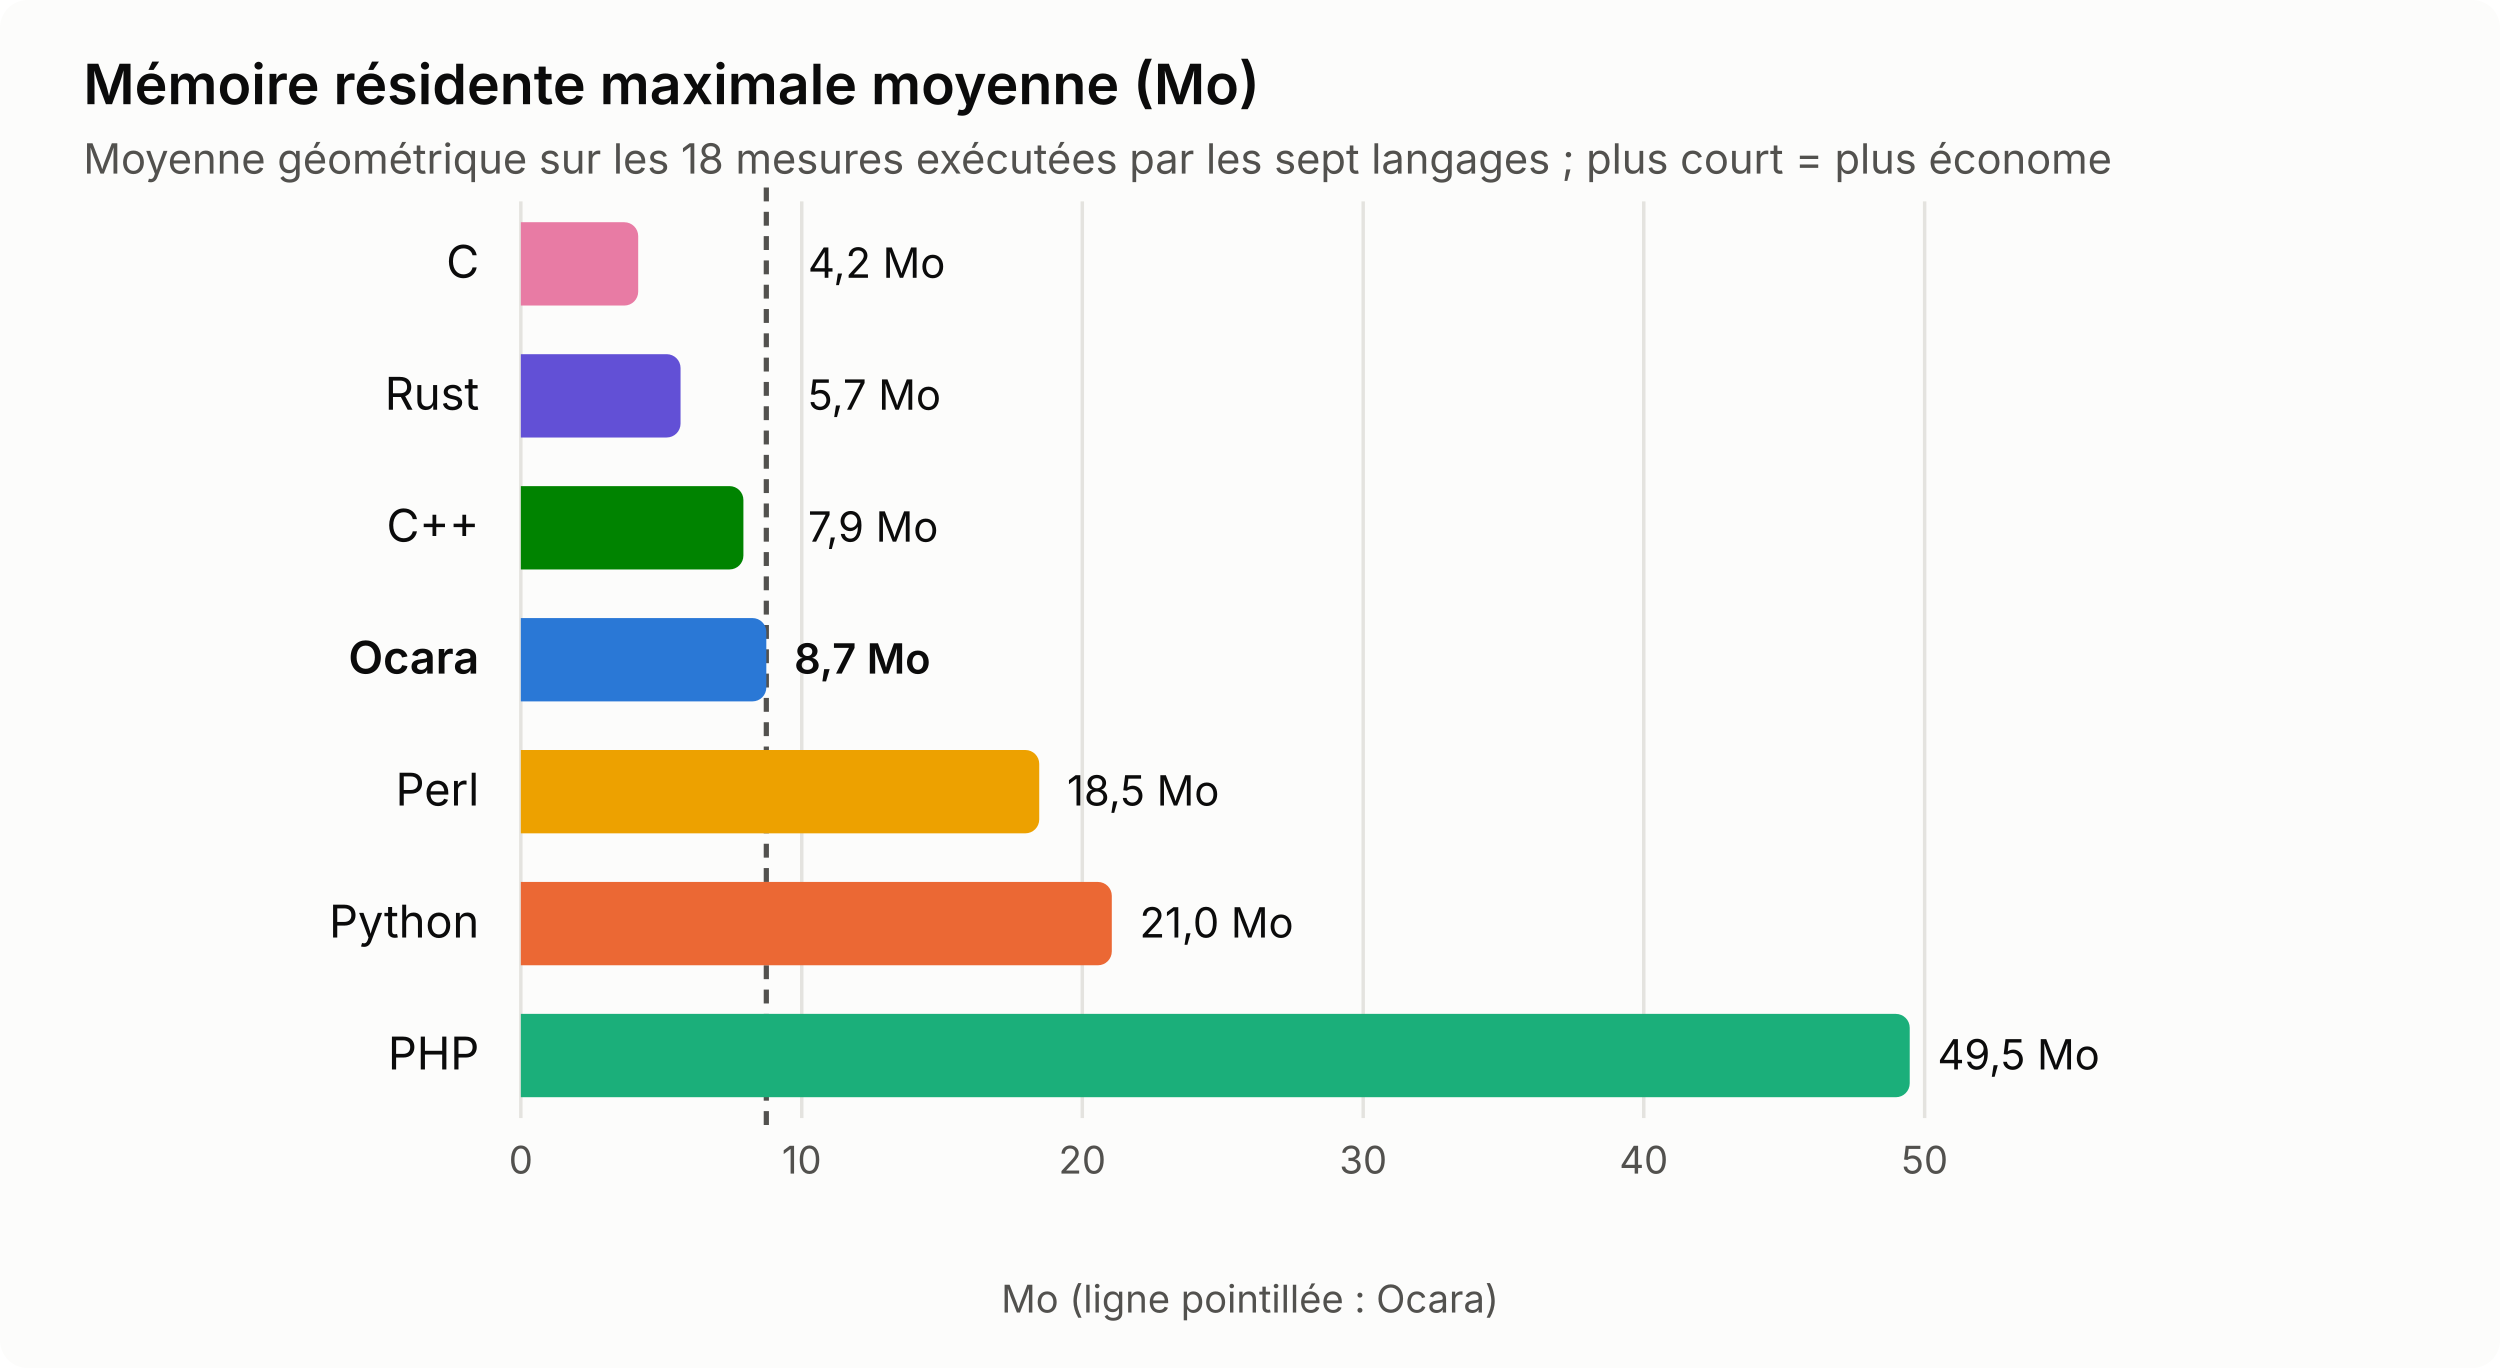
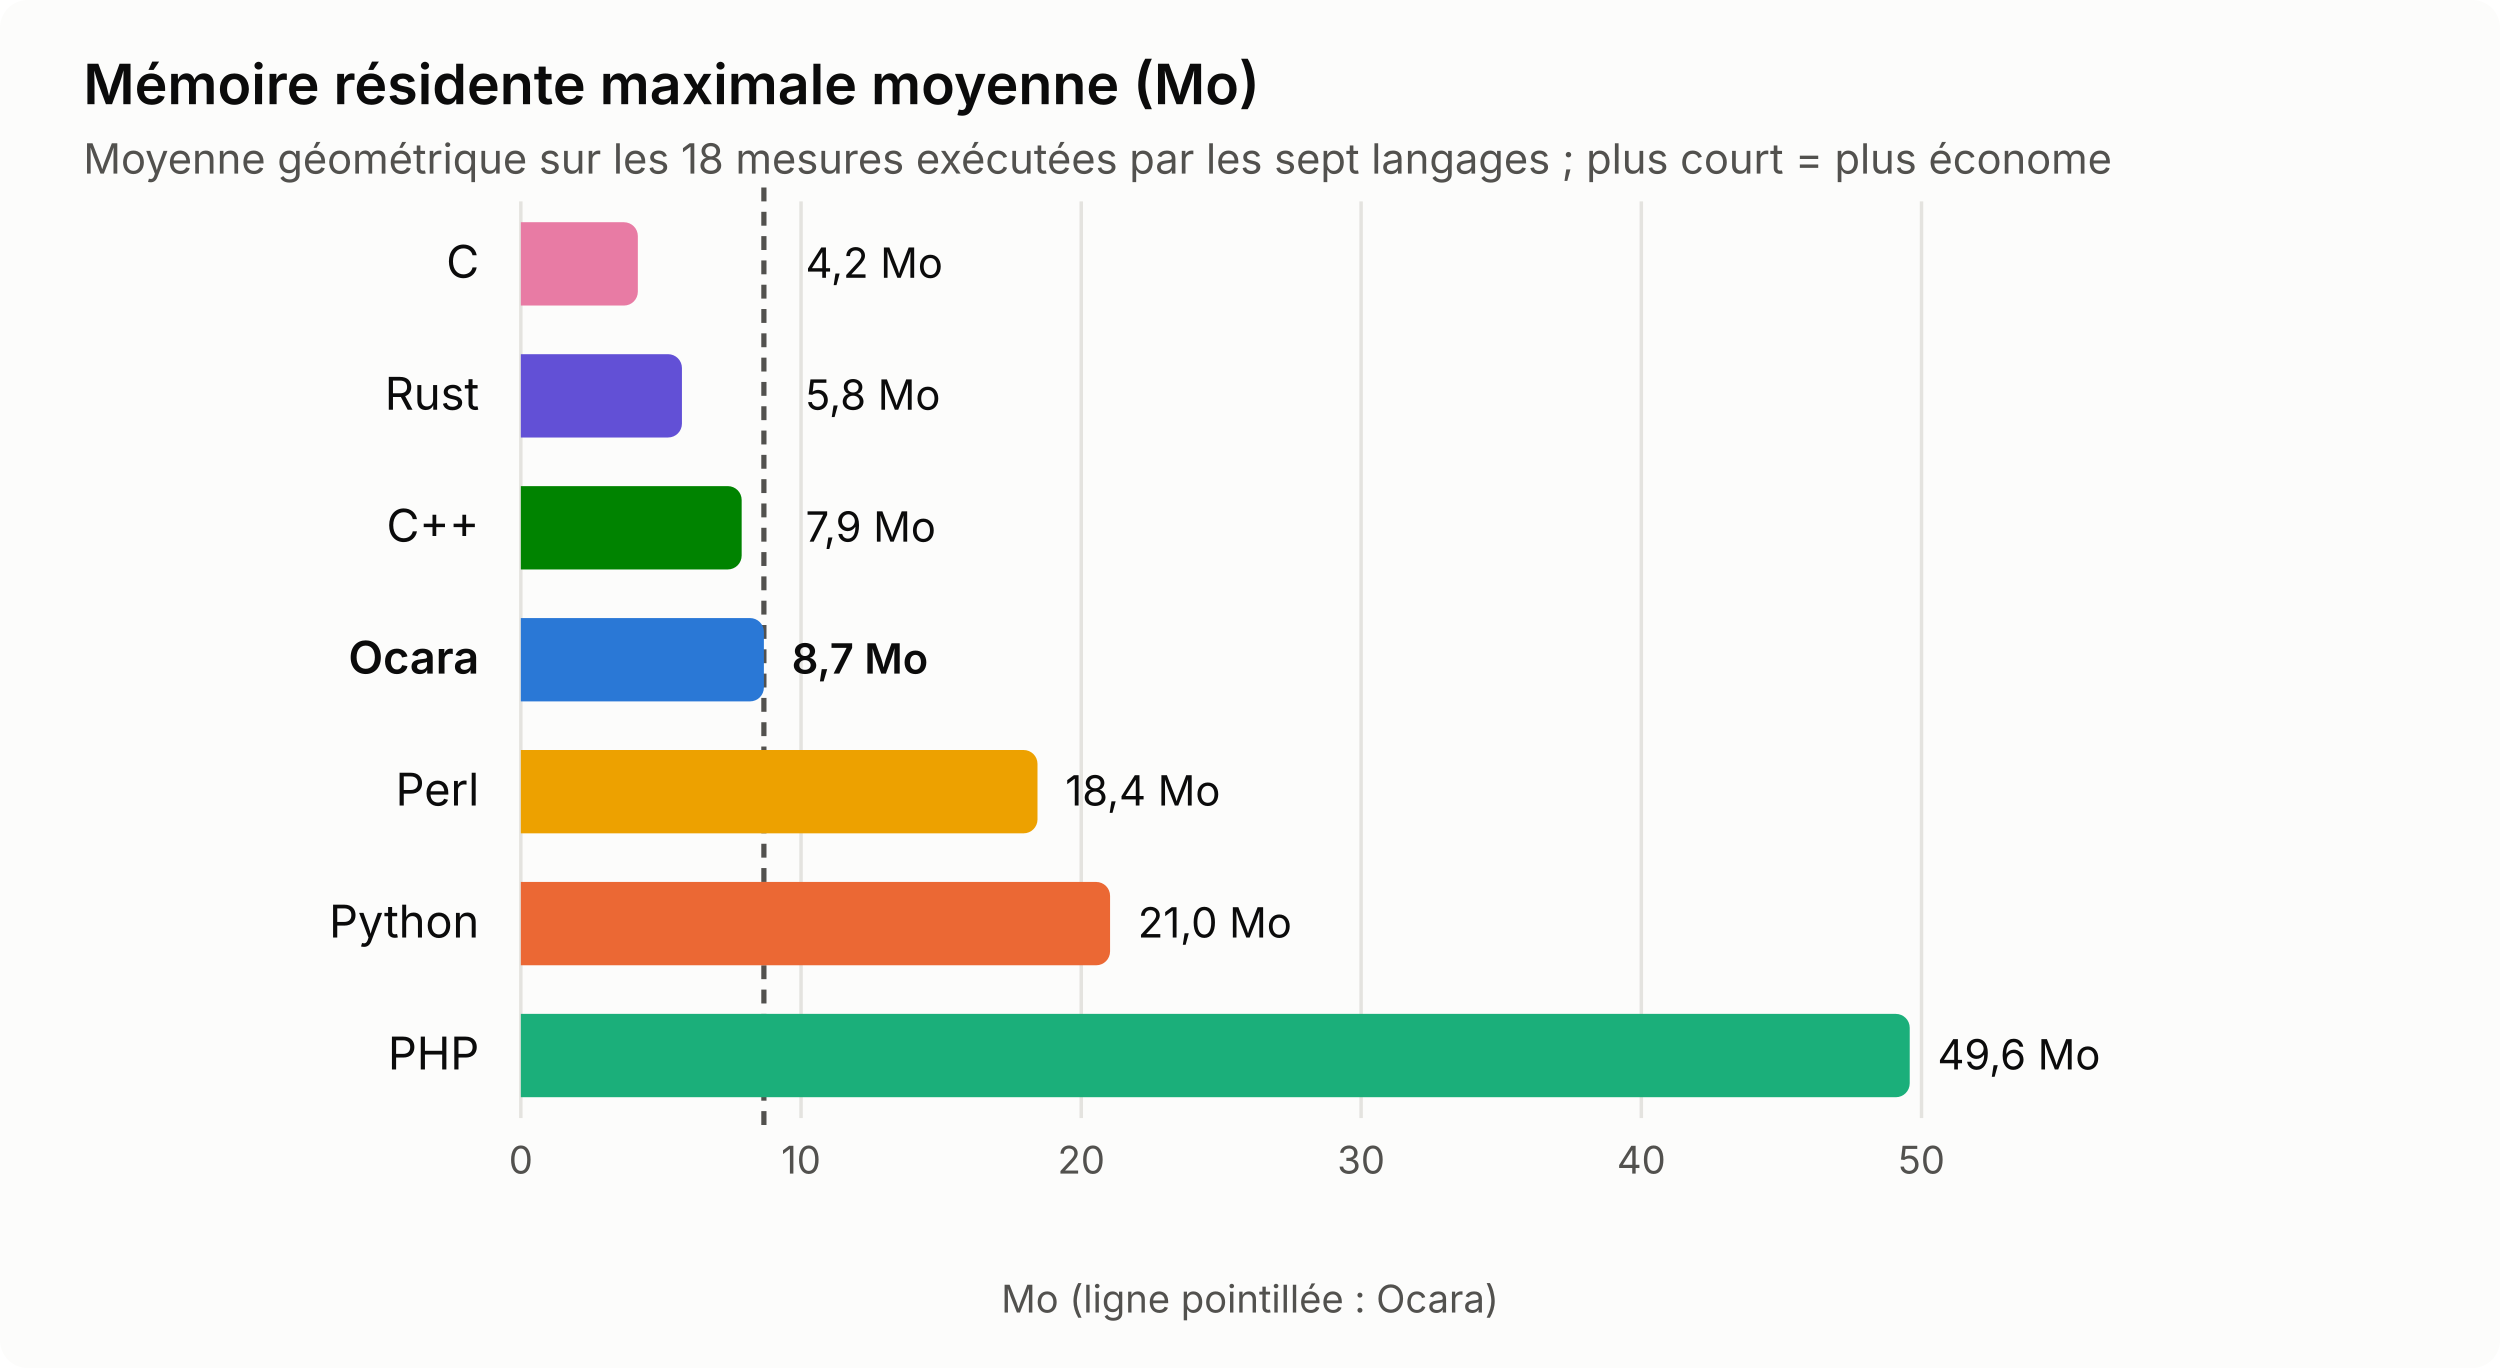
<svg xmlns="http://www.w3.org/2000/svg" viewBox="0 0 720 394" width="720" height="394" role="img" aria-labelledby="t d">
  <style>svg { font-family: system-ui, -apple-system, 'Segoe UI', sans-serif; } .surface { fill: #fcfcfb; } .ink { fill: #0b0b0b; } .ink2 { fill: #52514e; } .grid { stroke: #e4e3df; } .ref { stroke: #52514e; } .s0 { fill: #2a78d6; } .s1 { fill: #eb6834; } .s2 { fill: #1baf7a; } .s3 { fill: #eda100; } .s4 { fill: #e87ba4; } .s5 { fill: #008300; } .s6 { fill: #6250d6; } @media (prefers-color-scheme: dark) { .surface { fill: #1a1a19; } .ink { fill: #f0efec; } .ink2 { fill: #c3c2b7; } .grid { stroke: #3a3936; } .ref { stroke: #c3c2b7; } .s0 { fill: #3987e5; } .s1 { fill: #d95926; } .s2 { fill: #199e70; } .s3 { fill: #c98500; } .s4 { fill: #d55181; } .s5 { fill: #008300; } .s6 { fill: #9085e9; } }</style>
  <rect class="surface" width="720" height="394" rx="8" />
  <text class="ink" x="24" y="30" font-size="16" font-weight="600">Mémoire résidente maximale moyenne (Mo)</text>
  <text class="ink2" x="24" y="50" font-size="12">Moyenne géométrique sur les 18 mesures exécutées par les sept langages ; plus court = plus économe</text>
  <line class="grid" x1="150.0" y1="58" x2="150.0" y2="322" stroke-width="1" />
  <text class="ink2" x="150.0" y="338" font-size="11" text-anchor="middle">0</text>
-   <line class="grid" x1="230.9" y1="58" x2="230.9" y2="322" stroke-width="1" />
-   <text class="ink2" x="230.9" y="338" font-size="11" text-anchor="middle">10</text>
-   <line class="grid" x1="311.7" y1="58" x2="311.7" y2="322" stroke-width="1" />
-   <text class="ink2" x="311.7" y="338" font-size="11" text-anchor="middle">20</text>
-   <line class="grid" x1="392.6" y1="58" x2="392.6" y2="322" stroke-width="1" />
-   <text class="ink2" x="392.6" y="338" font-size="11" text-anchor="middle">30</text>
-   <line class="grid" x1="473.4" y1="58" x2="473.4" y2="322" stroke-width="1" />
-   <text class="ink2" x="473.4" y="338" font-size="11" text-anchor="middle">40</text>
-   <line class="grid" x1="554.3" y1="58" x2="554.3" y2="322" stroke-width="1" />
-   <text class="ink2" x="554.3" y="338" font-size="11" text-anchor="middle">50</text>
-   <line class="ref" x1="220.7" y1="54" x2="220.7" y2="326" stroke-width="1.5" stroke-dasharray="4 3" />
+   <line class="grid" x1="230.7" y1="58" x2="230.7" y2="322" stroke-width="1" />
+   <text class="ink2" x="230.7" y="338" font-size="11" text-anchor="middle">10</text>
+   <line class="grid" x1="311.4" y1="58" x2="311.4" y2="322" stroke-width="1" />
+   <text class="ink2" x="311.4" y="338" font-size="11" text-anchor="middle">20</text>
+   <line class="grid" x1="392.0" y1="58" x2="392.0" y2="322" stroke-width="1" />
+   <text class="ink2" x="392.0" y="338" font-size="11" text-anchor="middle">30</text>
+   <line class="grid" x1="472.7" y1="58" x2="472.7" y2="322" stroke-width="1" />
+   <text class="ink2" x="472.7" y="338" font-size="11" text-anchor="middle">40</text>
+   <line class="grid" x1="553.4" y1="58" x2="553.4" y2="322" stroke-width="1" />
+   <text class="ink2" x="553.4" y="338" font-size="11" text-anchor="middle">50</text>
+   <line class="ref" x1="220.0" y1="54" x2="220.0" y2="326" stroke-width="1.5" stroke-dasharray="4 3" />
  <text class="ink" x="138" y="80.0" font-size="13" text-anchor="end">C</text>
-   <path class="s4" d="M150,64 h29.8 a4,4 0 0 1 4,4 v16 a4,4 0 0 1 -4,4 h-29.8 z" />
-   <text class="ink" x="232.7" y="80.0" font-size="12">4,2 Mo</text>
+   <path class="s4" d="M150,64 h29.7 a4,4 0 0 1 4,4 v16 a4,4 0 0 1 -4,4 h-29.7 z" />
+   <text class="ink" x="232.0" y="80.0" font-size="12">4,2 Mo</text>
  <text class="ink" x="138" y="118.0" font-size="13" text-anchor="end">Rust</text>
-   <path class="s6" d="M150,102 h42.0 a4,4 0 0 1 4,4 v16 a4,4 0 0 1 -4,4 h-42.0 z" />
-   <text class="ink" x="232.7" y="118.0" font-size="12">5,7 Mo</text>
+   <path class="s6" d="M150,102 h42.4 a4,4 0 0 1 4,4 v16 a4,4 0 0 1 -4,4 h-42.4 z" />
+   <text class="ink" x="232.0" y="118.0" font-size="12">5,8 Mo</text>
  <text class="ink" x="138" y="156.0" font-size="13" text-anchor="end">C++</text>
-   <path class="s5" d="M150,140 h60.1 a4,4 0 0 1 4,4 v16 a4,4 0 0 1 -4,4 h-60.1 z" />
-   <text class="ink" x="232.7" y="156.0" font-size="12">7,9 Mo</text>
+   <path class="s5" d="M150,140 h59.6 a4,4 0 0 1 4,4 v16 a4,4 0 0 1 -4,4 h-59.6 z" />
+   <text class="ink" x="232.0" y="156.0" font-size="12">7,9 Mo</text>
  <text class="ink" x="138" y="194.0" font-size="13" text-anchor="end" font-weight="600">Ocara</text>
-   <path class="s0" d="M150,178 h66.7 a4,4 0 0 1 4,4 v16 a4,4 0 0 1 -4,4 h-66.7 z" />
-   <text class="ink" x="228.7" y="194.0" font-size="12" font-weight="600">8,7 Mo</text>
+   <path class="s0" d="M150,178 h66.0 a4,4 0 0 1 4,4 v16 a4,4 0 0 1 -4,4 h-66.0 z" />
+   <text class="ink" x="228.0" y="194.0" font-size="12" font-weight="600">8,7 Mo</text>
  <text class="ink" x="138" y="232.0" font-size="13" text-anchor="end">Perl</text>
-   <path class="s3" d="M150,216 h145.3 a4,4 0 0 1 4,4 v16 a4,4 0 0 1 -4,4 h-145.3 z" />
-   <text class="ink" x="307.3" y="232.0" font-size="12">18,5 Mo</text>
+   <path class="s3" d="M150,216 h144.8 a4,4 0 0 1 4,4 v16 a4,4 0 0 1 -4,4 h-144.8 z" />
+   <text class="ink" x="306.8" y="232.0" font-size="12">18,4 Mo</text>
  <text class="ink" x="138" y="270.0" font-size="13" text-anchor="end">Python</text>
-   <path class="s1" d="M150,254 h166.2 a4,4 0 0 1 4,4 v16 a4,4 0 0 1 -4,4 h-166.2 z" />
-   <text class="ink" x="328.2" y="270.0" font-size="12">21,0 Mo</text>
+   <path class="s1" d="M150,254 h165.7 a4,4 0 0 1 4,4 v16 a4,4 0 0 1 -4,4 h-165.7 z" />
+   <text class="ink" x="327.7" y="270.0" font-size="12">21,0 Mo</text>
  <text class="ink" x="138" y="308.0" font-size="13" text-anchor="end">PHP</text>
  <path class="s2" d="M150,292 h396.0 a4,4 0 0 1 4,4 v16 a4,4 0 0 1 -4,4 h-396.0 z" />
-   <text class="ink" x="558.0" y="308.0" font-size="12">49,5 Mo</text>
+   <text class="ink" x="558.0" y="308.0" font-size="12">49,6 Mo</text>
  <text class="ink2" x="360.0" y="378" font-size="11" text-anchor="middle">Mo (ligne pointillée : Ocara)</text>
</svg>
